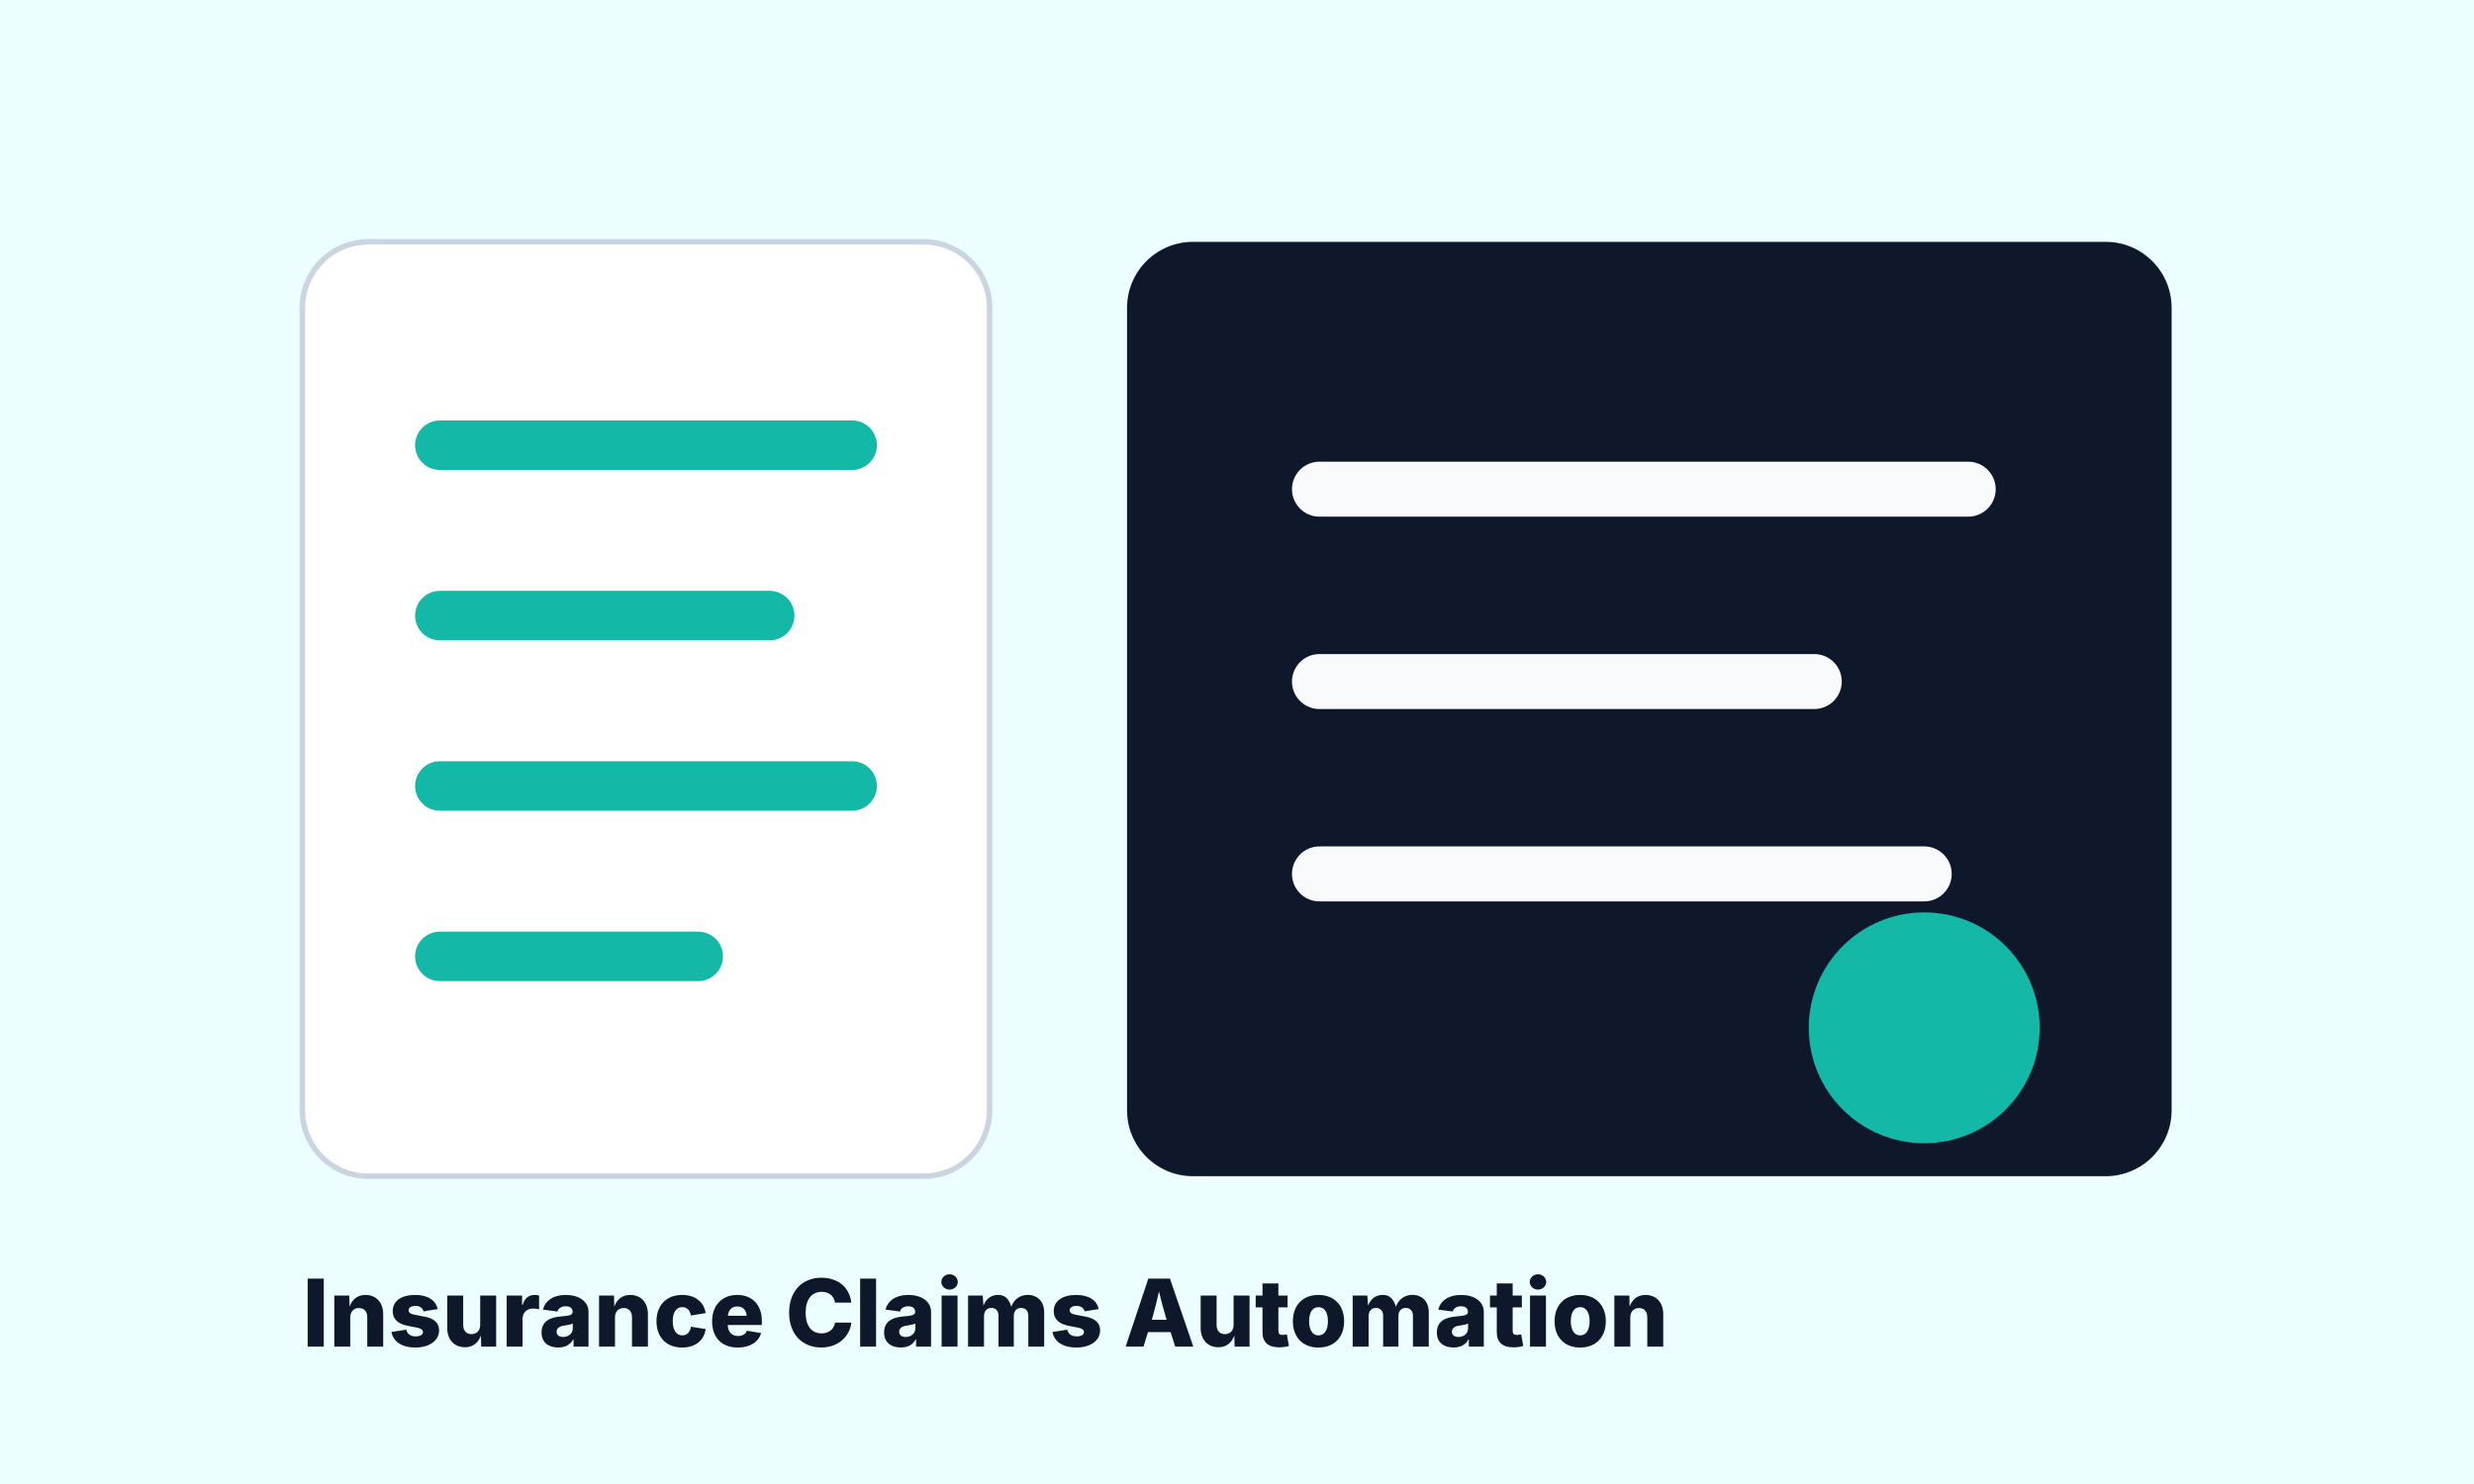
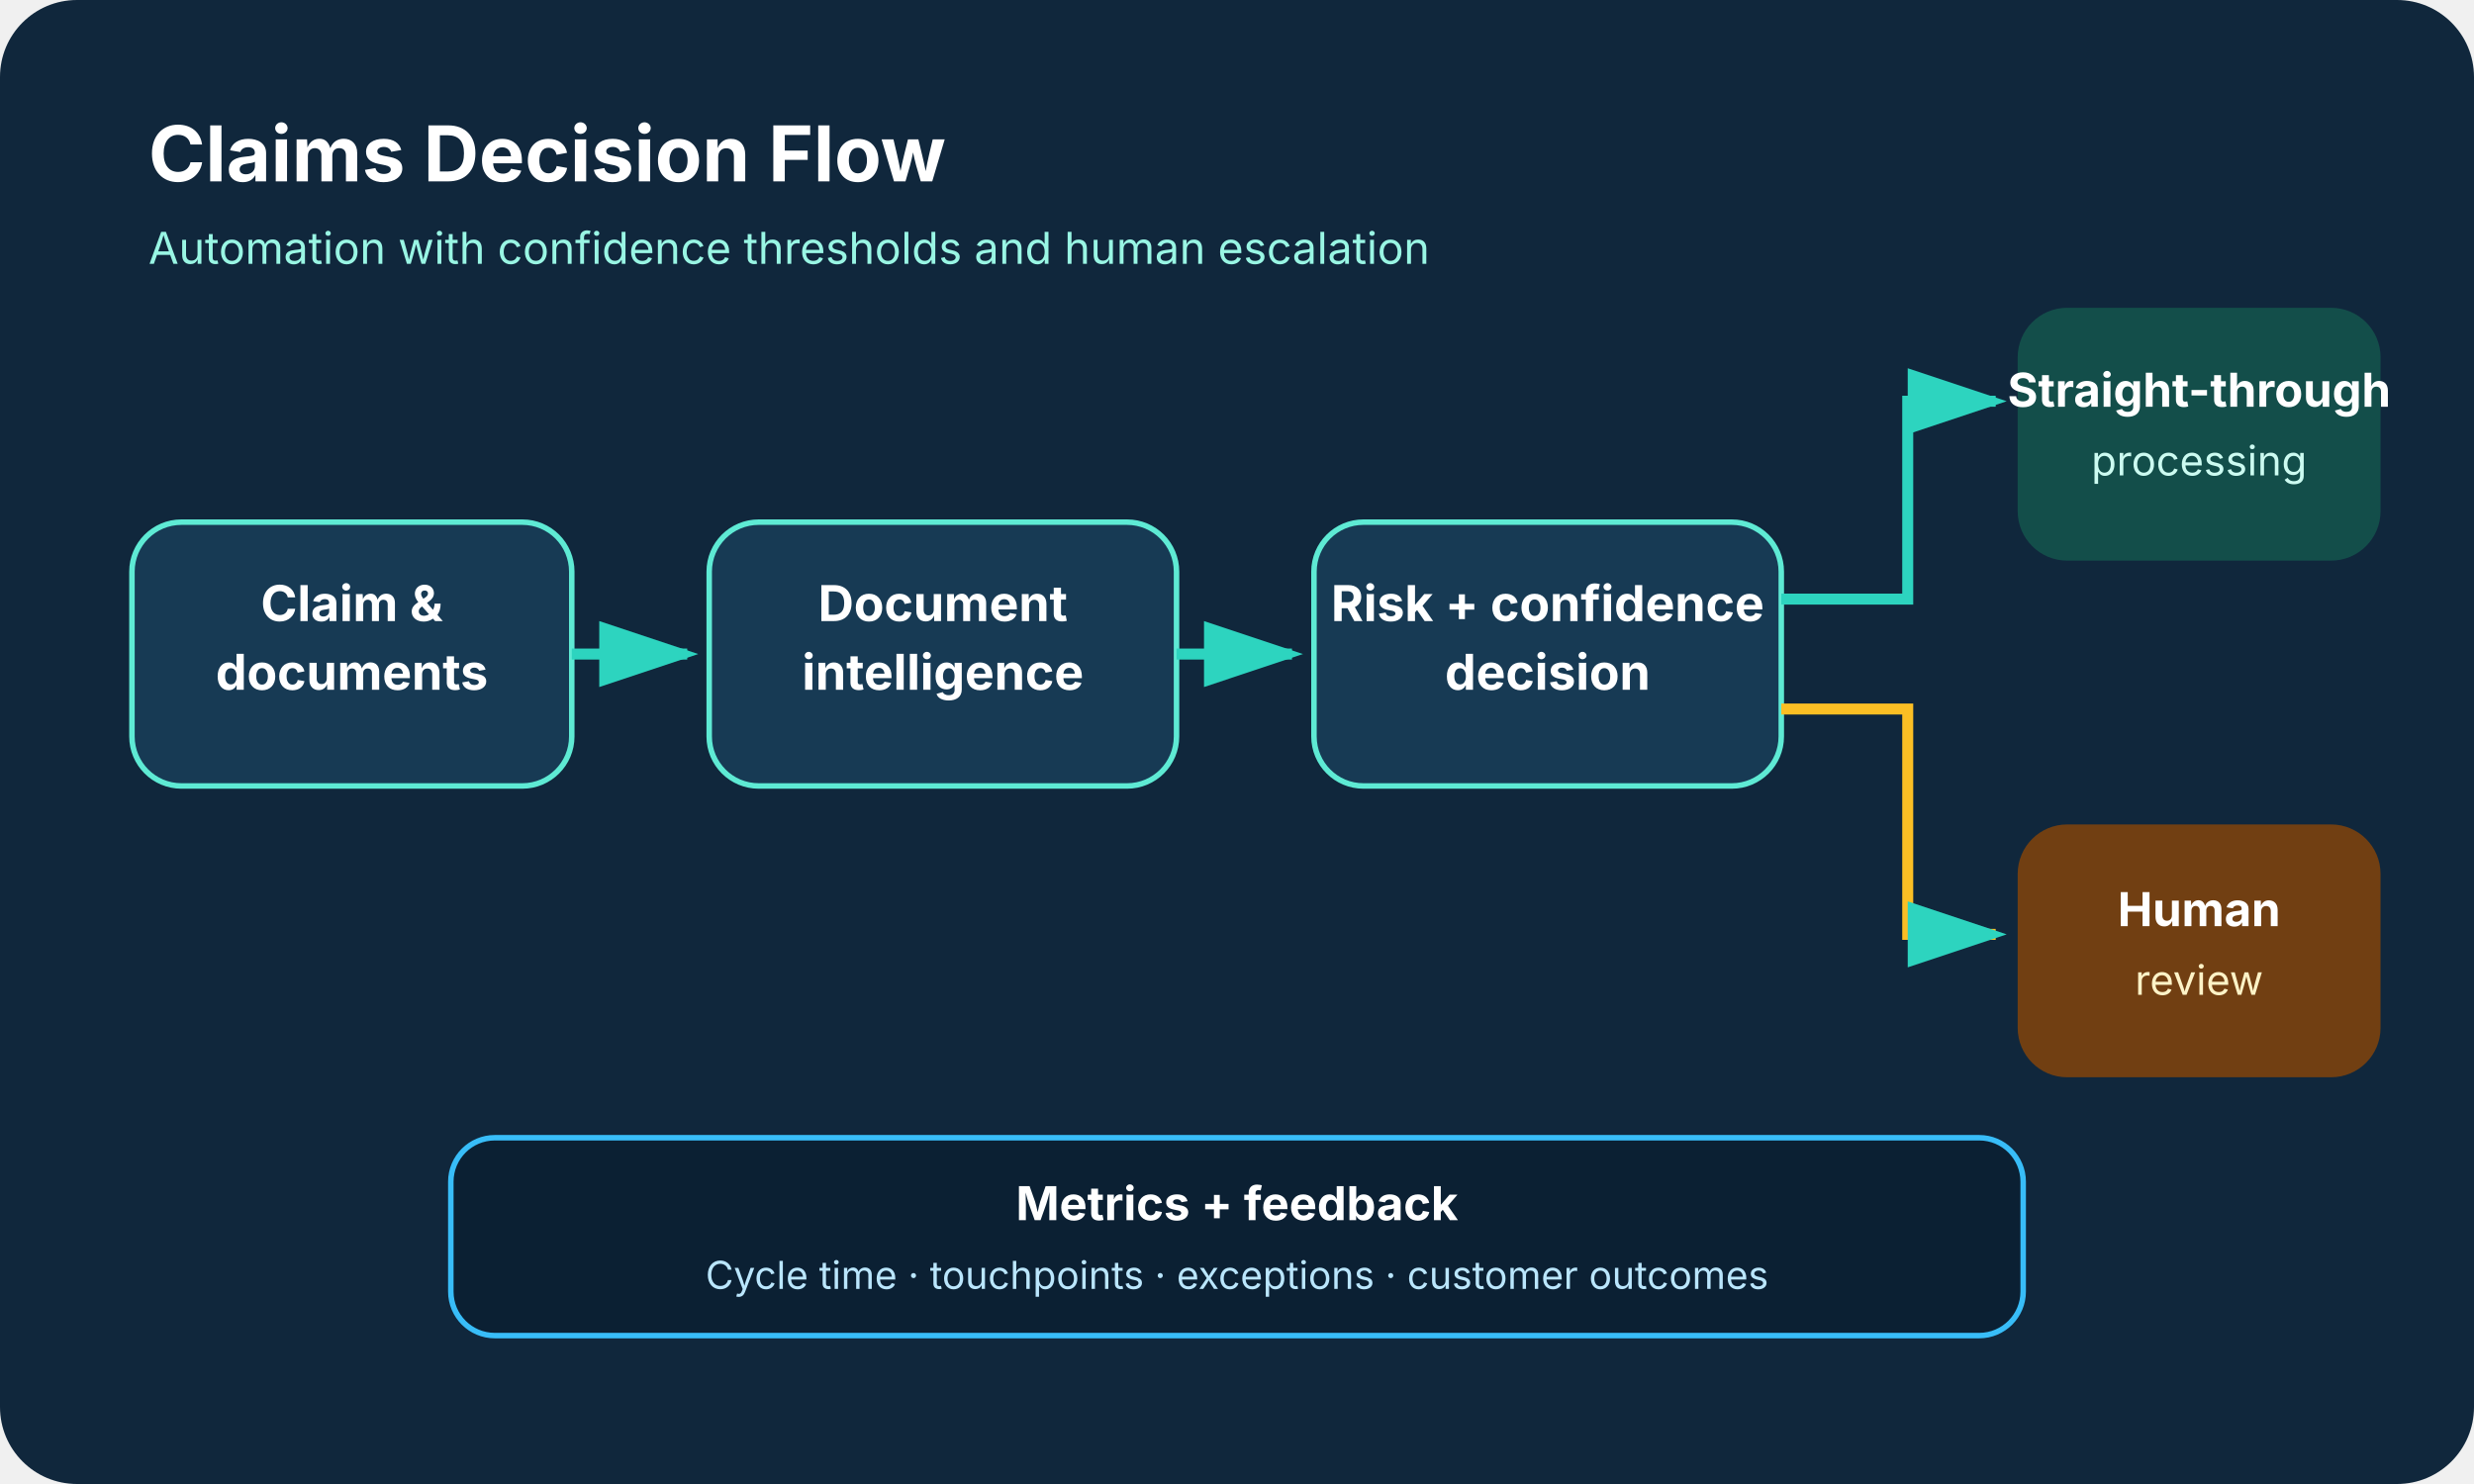
- <svg xmlns="http://www.w3.org/2000/svg" viewBox="0 0 900 540">
-   <rect width="900" height="540" fill="#ECFEFF" />
-   <rect x="110" y="88" width="250" height="340" rx="24" fill="#FFFFFF" stroke="#CBD5E1" stroke-width="2" />
-   <rect x="410" y="88" width="380" height="340" rx="24" fill="#0F172A" />
-   <path d="M160 162h150M160 224h120M160 286h150M160 348h94" stroke="#14B8A6" stroke-width="18" stroke-linecap="round" />
-   <path d="M480 178h236M480 248h180M480 318h220" stroke="#F8FAFC" stroke-width="20" stroke-linecap="round" />
-   <circle cx="700" cy="374" r="42" fill="#14B8A6" />
-   <text x="110" y="490" fill="#0F172A" font-family="Inter, Arial" font-size="34" font-weight="800">Insurance Claims Automation</text>
+ <svg xmlns="http://www.w3.org/2000/svg" viewBox="0 0 900 540" role="img" aria-labelledby="title desc">
+   <defs>
+     <marker id="a" markerWidth="10" markerHeight="10" refX="8" refY="3" orient="auto">
+       <path d="M0 0L9 3 0 6z" fill="#2dd4bf" />
+     </marker>
+   </defs>
+   <rect width="900" height="540" rx="28" fill="#10273c" />
+   <text x="54" y="66" fill="#fff" font-family="Inter,Arial" font-size="28" font-weight="700">Claims Decision Flow</text>
+   <text x="54" y="96" fill="#99f6e4" font-family="Inter,Arial" font-size="16">Automation with confidence thresholds and human escalation</text>
+   <g font-family="Inter,Arial" text-anchor="middle">
+     <g fill="#173a54" stroke="#5eead4" stroke-width="2">
+       <rect x="48" y="190" width="160" height="96" rx="18" />
+       <rect x="258" y="190" width="170" height="96" rx="18" />
+       <rect x="478" y="190" width="170" height="96" rx="18" />
+     </g>
+     <g fill="#fff" font-size="18" font-weight="700">
+       <text x="128" y="226">Claim &amp;</text>
+       <text x="128" y="251">documents</text>
+       <text x="343" y="226">Document</text>
+       <text x="343" y="251">intelligence</text>
+       <text x="563" y="226">Risk + confidence</text>
+       <text x="563" y="251">decision</text>
+     </g>
+     <g stroke="#2dd4bf" stroke-width="4" marker-end="url(#a)">
+       <path d="M208 238h42" />
+       <path d="M428 238h42" />
+     </g>
+     <path d="M648 218h46v-72h32" fill="none" stroke="#2dd4bf" stroke-width="4" marker-end="url(#a)" />
+     <path d="M648 258h46v82h32" fill="none" stroke="#fbbf24" stroke-width="4" marker-end="url(#a)" />
+     <rect x="734" y="112" width="132" height="92" rx="18" fill="#134e4a" />
+     <text x="800" y="148" fill="#fff" font-size="17" font-weight="700">Straight-through</text>
+     <text x="800" y="173" fill="#ccfbf1" font-size="15">processing</text>
+     <rect x="734" y="300" width="132" height="92" rx="18" fill="#713f12" />
+     <text x="800" y="337" fill="#fff" font-size="17" font-weight="700">Human</text>
+     <text x="800" y="362" fill="#fef3c7" font-size="15">review</text>
+     <rect x="164" y="414" width="572" height="72" rx="16" fill="#0b2033" stroke="#38bdf8" stroke-width="2" />
+     <text x="450" y="444" fill="#fff" font-size="17" font-weight="700">Metrics + feedback</text>
+     <text x="450" y="469" fill="#bae6fd" font-size="14">Cycle time · touchpoints · exceptions · customer outcomes</text>
+   </g>
</svg>
